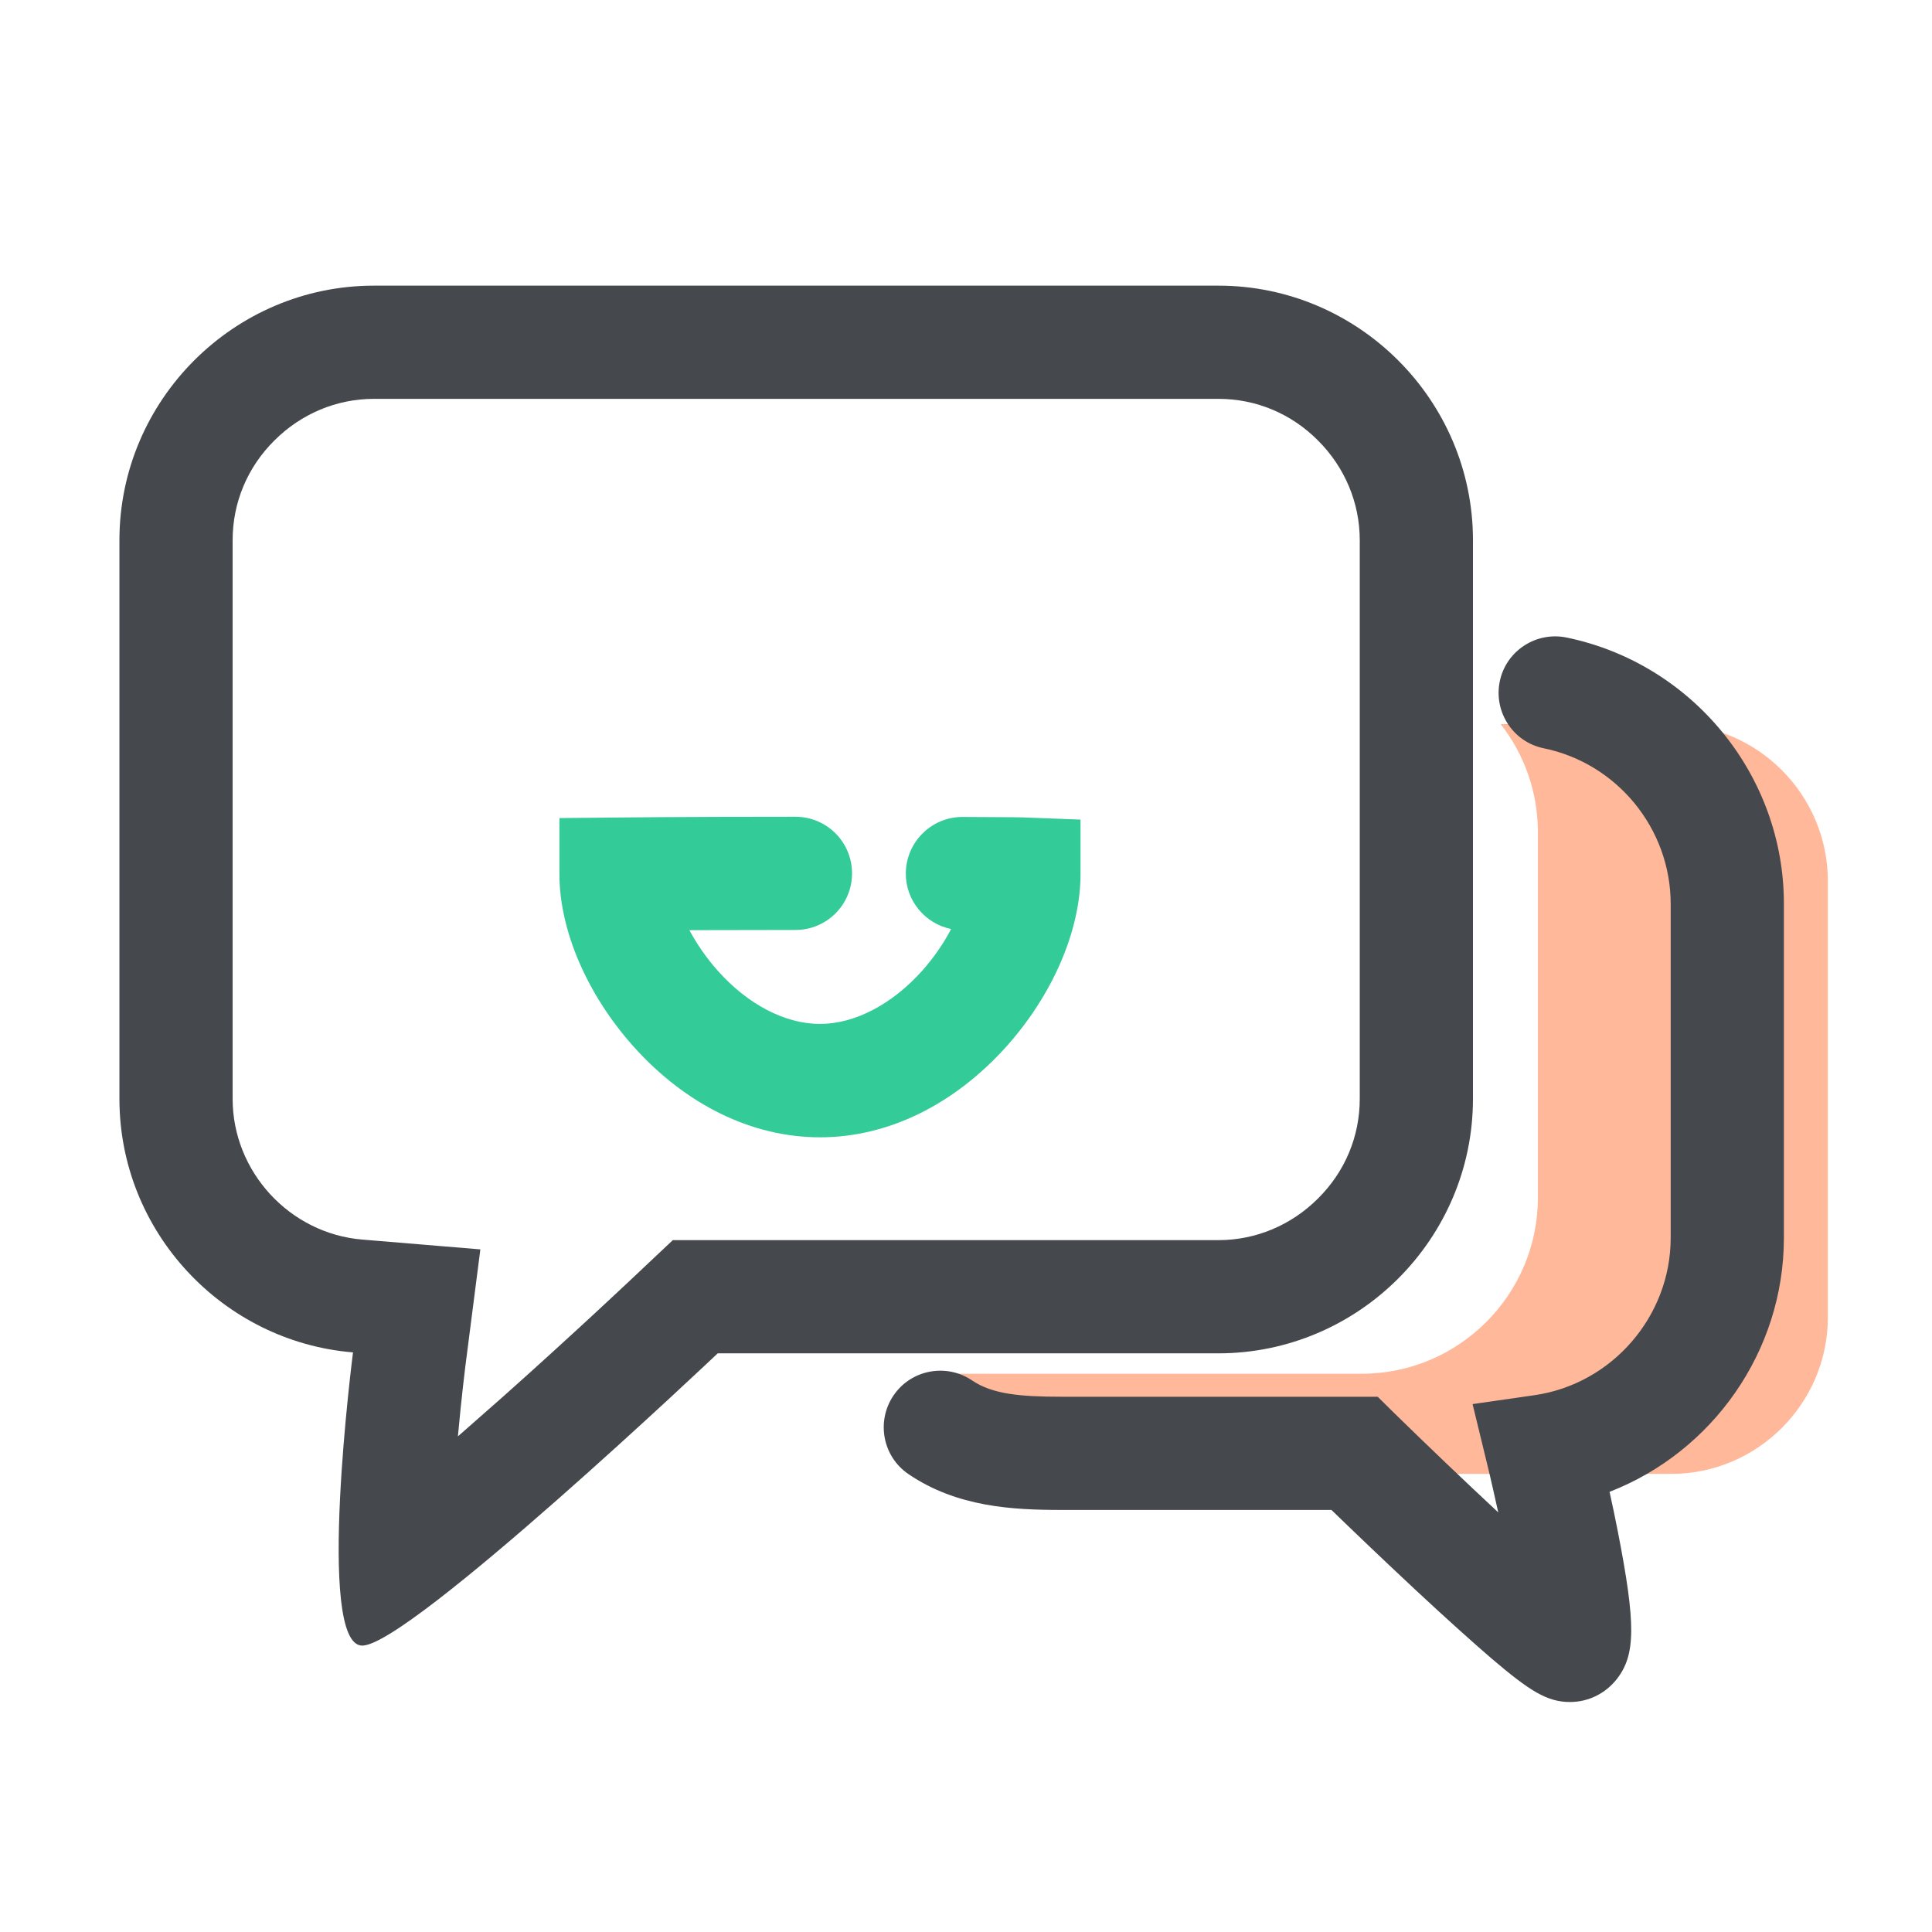
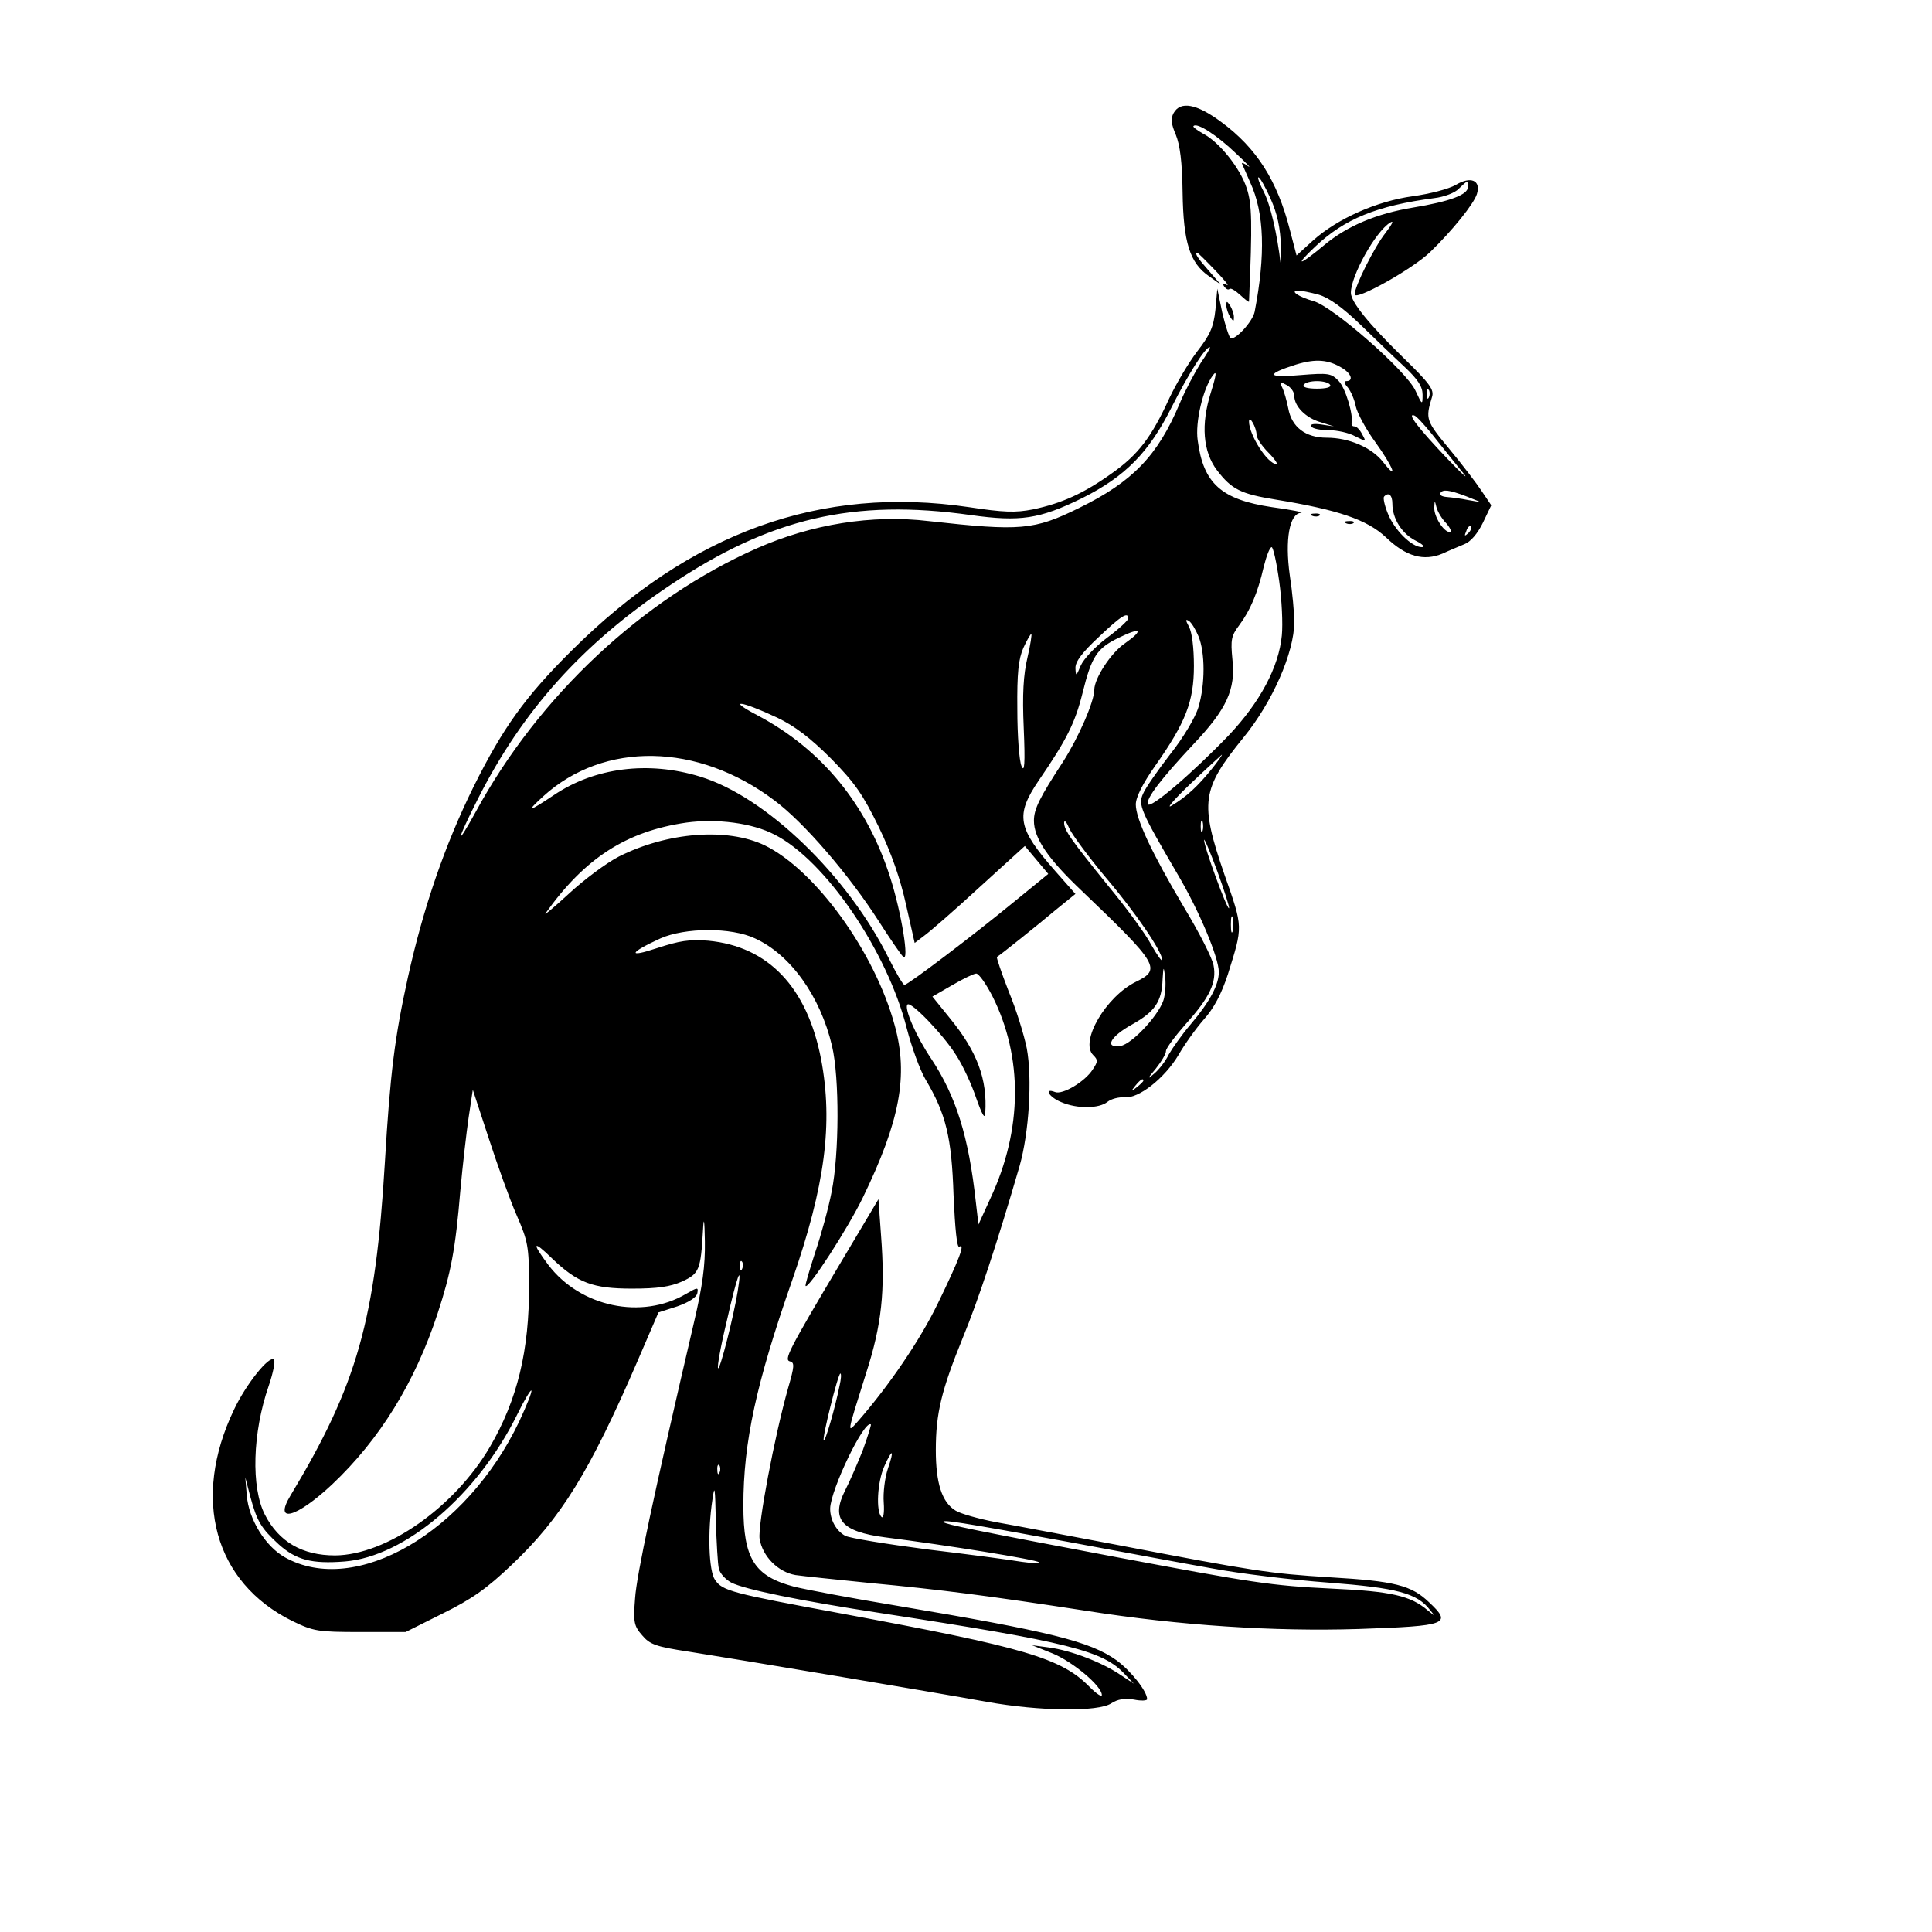
- <svg xmlns="http://www.w3.org/2000/svg" width="800px" height="800px" viewBox="0 0 1024 1024" class="icon" version="1.1">
-   <path d="M885.8 383.8h-90.4c12.3 15.8 19.7 35.6 19.7 57.1v194c0 51.3-42 93.2-93.2 93.2H494.1c12.1 31 42.2 53.1 77.4 53.1h314.3c45.6 0 83-37.3 83-83V466.8c-0.1-45.7-37.4-83-83-83z" fill="#FFB89A" />
-   <path d="M780.7 582.4V286.3c0-74.2-60.7-134.9-134.9-134.9H198.2c-74.2 0-134.9 60.7-134.9 134.9v296.1c0 70.5 54.8 128.7 123.8 134.4 0 0-20 155.4 4.9 155.4s188.4-154.9 188.4-154.9h265.3c74.3 0 135-60.7 135-134.9z m-424.1 74.9l-17.4 16.4c-0.3 0.3-34.5 32.7-73.2 67.1-8.5 7.5-16.2 14.3-23.3 20.5 1.9-20.9 3.9-36.6 3.9-36.8l8-62.3L192 657c-38.5-3.2-68.7-36-68.7-74.6V286.3c0-19.9 7.8-38.6 22.1-52.8 14.2-14.2 33-22.1 52.8-22.1h447.6c19.9 0 38.6 7.8 52.8 22.1 14.2 14.2 22.1 33 22.1 52.8v296.1c0 19.9-7.8 38.6-22.1 52.8-14.2 14.2-33 22.1-52.8 22.1H356.6z" fill="#45484C" />
-   <path d="M830.3 337.9c-16.2-3.3-32.1 7.1-35.4 23.3-3.3 16.2 7.1 32.1 23.3 35.4 39 8 67.3 42.7 67.3 82.5v177c0 41.6-31.1 77.5-72.3 83.4l-32.7 4.7 7.8 32.1c2 8.1 3.9 16.8 5.8 25.3-17.6-16.4-37.3-35.2-55.2-52.7l-8.7-8.6H562.5c-21.9 0-36.6-1.4-47.2-8.6-13.7-9.3-32.4-5.8-41.7 7.9-9.3 13.7-5.8 32.4 7.9 41.7 25.7 17.5 55.3 19 81 19h143.2c10 9.7 27.3 26.3 45 42.8 16.2 15.1 29.6 27.1 39.8 35.9 20 17 29.3 23.1 41.6 23.1 9.7 0 18.7-4.4 24.8-12.1 10.1-12.9 10.2-29.1 0.5-78.7-1.4-7.2-2.9-14.2-4.3-20.6 54.4-21.1 92.4-74.3 92.4-134.6v-177c0.1-68-48.4-127.4-115.2-141.2z" fill="#45484C" />
-   <path d="M434.6 602.8c-35.9 0-71-17.1-98.8-48.1-24.6-27.5-39.3-61.6-39.3-91.4v-29.7l29.7-0.3c0.4 0 36.2-0.4 95.4-0.4 16.6 0 30 13.4 30 30s-13.4 30-30 30c-22.3 0-41.2 0.1-56.2 0.1 3.8 7.1 8.8 14.5 15.1 21.6 16 17.9 35.7 28.1 54.1 28.1s38.1-10.3 54.1-28.1c6.5-7.3 11.6-14.9 15.4-22.2-13.7-2.8-24.1-15-24-29.5 0.1-16.5 13.5-29.9 30-29.9h0.1c27.1 0.1 32.5 0.2 33.6 0.3l28.9 1.1v28.9c0 29.8-14.7 63.9-39.3 91.4-27.9 31-62.9 48.1-98.8 48.1z m107.1-109.5z" fill="#33CC99" />
+ <svg xmlns="http://www.w3.org/2000/svg" version="1.0" width="512pt" height="512pt" viewBox="0 0 512 512" preserveAspectRatio="xMidYMid meet">
+   <g transform="translate(0,512) scale(0.1,-0.1)" fill="#000000" stroke="none">
+     <path d="M3110 4820 c-8 -15 -6 -29 6 -57 11 -27 17 -72 18 -153 2 -132 19 -187 70 -222 l31 -22 -32 37 c-30 34 -38 47 -30 47 2 0 23 -21 47 -46 25 -26 39 -43 31 -39 -10 6 -12 4 -7 -4 5 -7 11 -10 14 -7 3 4 16 -4 29 -16 13 -12 23 -20 23 -17 9 209 8 258 -6 300 -17 53 -73 123 -116 145 -16 9 -28 18 -25 20 9 10 62 -24 113 -73 28 -26 42 -41 31 -33 -11 8 -18 11 -15 5 2 -5 12 -27 21 -48 38 -82 41 -192 12 -343 -5 -26 -52 -77 -64 -70 -4 3 -14 34 -22 68 l-13 63 -5 -56 c-5 -46 -14 -66 -48 -110 -23 -30 -56 -86 -74 -124 -48 -105 -83 -150 -152 -199 -74 -53 -133 -80 -210 -96 -46 -9 -77 -8 -169 6 -393 58 -738 -66 -1054 -381 -122 -121 -182 -205 -259 -360 -76 -154 -133 -320 -174 -505 -35 -159 -47 -254 -61 -490 -25 -418 -73 -589 -250 -883 -46 -76 15 -60 110 29 127 120 220 271 280 454 35 107 47 169 60 325 6 66 16 153 22 194 l11 73 42 -128 c23 -71 56 -163 74 -204 30 -69 33 -83 33 -185 1 -174 -31 -305 -104 -430 -94 -160 -274 -286 -410 -287 -87 0 -149 36 -186 108 -37 72 -33 217 10 341 12 35 18 66 14 70 -12 12 -74 -65 -106 -133 -113 -236 -52 -458 155 -560 56 -27 67 -29 180 -29 l120 0 98 49 c77 38 117 66 183 129 130 123 206 245 333 539 l56 130 50 16 c31 11 51 24 53 35 3 16 1 16 -30 -2 -117 -69 -280 -35 -365 77 -45 60 -41 67 10 17 68 -65 108 -80 212 -80 68 0 101 5 133 19 45 21 49 30 55 136 2 38 4 29 5 -30 1 -64 -6 -117 -29 -215 -108 -463 -152 -669 -156 -731 -5 -63 -3 -73 19 -98 20 -24 37 -30 123 -43 128 -20 646 -107 790 -133 139 -25 296 -27 330 -4 17 11 35 14 60 10 19 -4 35 -3 35 1 0 21 -43 75 -81 103 -70 50 -174 76 -584 145 -115 19 -237 42 -270 50 -106 28 -135 74 -135 215 0 168 34 324 129 596 88 253 109 417 77 587 -37 191 -140 299 -299 314 -50 4 -76 0 -137 -20 -78 -26 -73 -12 10 26 65 29 188 30 251 0 94 -43 173 -153 204 -285 20 -85 19 -287 -1 -386 -8 -42 -28 -115 -44 -162 -15 -47 -27 -86 -25 -88 8 -8 111 151 151 233 99 204 122 325 85 458 -53 195 -211 412 -345 477 -99 47 -257 35 -386 -30 -33 -17 -92 -61 -132 -98 -40 -37 -68 -60 -62 -52 104 146 214 217 373 240 81 11 175 -1 234 -32 134 -68 298 -308 350 -513 13 -50 35 -111 50 -136 54 -91 69 -153 74 -306 4 -90 9 -140 15 -137 17 11 0 -34 -57 -151 -47 -97 -129 -217 -210 -310 -31 -35 -32 -40 20 125 42 130 51 219 40 364 l-7 98 -100 -168 c-141 -237 -151 -258 -134 -262 12 -3 11 -14 -5 -69 -37 -131 -81 -365 -76 -401 8 -47 49 -88 95 -96 20 -3 109 -12 197 -21 191 -18 314 -34 575 -74 247 -39 497 -55 720 -48 237 8 249 13 187 71 -47 45 -91 56 -262 66 -160 10 -200 16 -565 86 -129 24 -273 52 -320 60 -47 9 -96 23 -108 31 -36 22 -52 73 -52 160 0 98 15 159 72 299 40 97 90 248 150 454 25 88 34 232 19 312 -7 35 -28 103 -48 151 -19 49 -33 90 -31 91 10 6 110 86 155 124 l53 43 -53 60 c-101 115 -107 148 -44 241 74 108 96 152 116 232 24 97 38 118 96 146 59 29 67 21 16 -15 -37 -25 -81 -93 -81 -123 0 -31 -42 -127 -83 -191 -62 -95 -77 -125 -77 -156 0 -46 37 -101 127 -186 204 -195 211 -208 143 -241 -79 -39 -149 -158 -113 -194 13 -13 13 -17 -1 -38 -20 -32 -80 -68 -100 -60 -31 12 -16 -14 17 -27 42 -18 100 -17 122 1 10 8 30 13 45 12 37 -4 106 50 143 112 16 28 46 70 67 94 27 30 47 68 64 120 40 128 41 122 -9 264 -66 192 -61 226 50 363 77 94 135 226 135 307 0 23 -5 79 -12 124 -13 94 -1 163 30 165 9 1 -25 8 -77 15 -134 20 -182 62 -197 177 -7 48 14 137 40 172 11 15 10 3 -5 -45 -27 -85 -21 -157 16 -206 39 -51 63 -63 156 -78 165 -27 242 -53 292 -100 53 -51 100 -64 150 -43 17 8 44 19 58 25 16 6 35 28 49 57 l22 46 -25 37 c-13 20 -52 71 -86 112 -62 75 -64 79 -46 138 6 19 -5 35 -77 105 -91 89 -138 147 -138 171 0 45 65 162 104 186 11 7 6 -3 -12 -27 -29 -36 -82 -142 -82 -163 0 -19 155 68 200 112 59 57 116 128 124 154 11 36 -16 48 -56 24 -19 -11 -70 -24 -114 -30 -95 -13 -199 -59 -264 -117 l-44 -40 -18 69 c-33 129 -88 216 -182 285 -65 48 -108 56 -126 23z m257 -226 c18 -41 26 -75 28 -132 1 -42 1 -61 -1 -42 -9 78 -27 157 -45 192 -11 21 -17 38 -14 38 4 0 18 -25 32 -56z m523 30 c0 -20 -48 -38 -145 -54 -97 -16 -175 -49 -235 -99 -67 -56 -82 -59 -25 -5 78 74 164 109 316 129 26 3 55 14 65 25 24 23 24 23 24 4z m-395 -285 c27 -8 62 -33 110 -79 38 -37 91 -88 118 -113 35 -33 47 -52 47 -73 0 -28 -1 -28 -19 11 -24 52 -219 223 -270 237 -39 11 -65 28 -40 28 7 0 32 -5 54 -11z m-313 -181 c-15 -24 -41 -72 -56 -108 -58 -138 -125 -207 -266 -276 -120 -59 -155 -62 -398 -35 -151 18 -311 -8 -456 -72 -303 -134 -578 -391 -745 -698 -55 -100 -52 -80 5 33 118 234 277 412 511 568 264 177 485 229 796 185 130 -18 181 -11 295 45 114 57 177 121 237 241 44 87 89 159 101 159 3 0 -8 -19 -24 -42z m376 -14 c24 -15 29 -34 10 -34 -7 0 -6 -6 4 -17 8 -10 18 -33 21 -50 4 -18 27 -61 52 -95 47 -65 63 -107 20 -52 -30 38 -90 64 -149 64 -56 0 -93 28 -102 78 -4 20 -11 45 -16 55 -8 16 -7 17 11 7 12 -6 21 -19 21 -29 0 -28 31 -59 70 -70 l35 -11 -33 5 c-20 3 -31 1 -27 -5 3 -6 24 -10 46 -10 22 0 54 -7 70 -16 30 -15 30 -15 19 5 -6 12 -15 21 -20 21 -6 0 -9 3 -8 8 5 22 -16 93 -34 112 -20 21 -27 22 -102 16 -89 -8 -93 2 -11 28 53 16 86 13 123 -10z m-33 -44 c4 -6 -10 -10 -35 -10 -25 0 -39 4 -35 10 3 6 19 10 35 10 16 0 32 -4 35 -10z m262 -32 c-3 -8 -6 -5 -6 6 -1 11 2 17 5 13 3 -3 4 -12 1 -19z m5 -95 c18 -23 53 -66 76 -95 29 -34 17 -25 -33 27 -75 79 -108 121 -87 114 6 -2 25 -23 44 -46z m-462 -5 c0 -9 14 -30 31 -47 17 -17 26 -31 22 -31 -24 0 -73 78 -73 113 0 19 20 -16 20 -35z m555 -163 l40 -16 -35 6 c-19 4 -45 7 -57 8 -11 1 -19 5 -16 10 6 11 23 9 68 -8z m-195 -20 c0 -40 26 -80 62 -98 18 -9 26 -17 16 -17 -27 0 -73 46 -90 89 -9 22 -13 42 -10 45 12 13 22 4 22 -19z m143 -52 c11 -13 15 -23 9 -23 -16 0 -42 41 -41 65 1 20 1 20 6 0 3 -11 14 -30 26 -42z m58 -26 c-10 -9 -11 -8 -5 6 3 10 9 15 12 12 3 -3 0 -11 -7 -18z m-501 -127 c7 -49 10 -114 7 -144 -8 -84 -58 -177 -140 -264 -96 -100 -210 -198 -215 -183 -5 15 35 67 121 159 88 93 112 145 103 225 -5 52 -3 62 18 90 29 39 49 85 65 155 7 28 16 52 21 52 4 0 13 -40 20 -90z m-400 -99 c0 -5 -25 -28 -56 -51 -31 -23 -62 -56 -70 -74 -12 -29 -13 -29 -14 -6 0 17 18 41 62 82 59 56 78 68 78 49z m186 -47 c18 -43 18 -128 0 -188 -8 -27 -40 -81 -75 -125 -33 -43 -66 -90 -72 -105 -13 -29 -7 -44 93 -215 56 -95 108 -219 108 -257 0 -34 -24 -79 -75 -139 -23 -27 -49 -64 -58 -80 -8 -17 -25 -39 -38 -50 -19 -17 -19 -14 4 13 15 19 27 39 27 47 0 7 24 39 53 72 63 70 82 110 73 155 -3 18 -38 87 -78 153 -86 145 -128 235 -128 273 0 19 18 55 51 102 81 115 103 171 103 265 0 48 -5 89 -13 104 -9 17 -10 21 -1 16 7 -4 18 -22 26 -41z m-453 -56 c-11 -46 -14 -98 -10 -188 4 -95 2 -119 -6 -100 -6 14 -11 81 -11 150 -1 97 3 133 16 163 9 20 19 37 21 37 2 0 -2 -28 -10 -62z m-663 -160 c46 -22 87 -53 142 -108 64 -65 85 -96 127 -182 33 -68 57 -137 72 -205 l23 -102 25 19 c14 10 80 67 146 128 l121 110 31 -37 31 -37 -92 -75 c-107 -88 -280 -219 -289 -219 -4 0 -22 31 -41 69 -109 220 -326 430 -501 483 -137 42 -279 24 -387 -49 -69 -46 -76 -47 -28 -3 161 146 409 142 612 -11 78 -58 197 -196 276 -319 30 -47 59 -89 65 -95 18 -19 -4 117 -34 210 -61 192 -181 339 -351 429 -84 44 -46 40 52 -6z m1152 -135 c-37 -46 -68 -75 -107 -98 -16 -10 6 16 50 58 44 42 82 76 83 77 2 0 -10 -17 -26 -37z m-282 -288 c80 -94 150 -197 150 -219 0 -6 -13 12 -29 40 -15 29 -66 98 -113 155 -101 125 -118 149 -118 169 1 8 7 1 14 -16 8 -17 51 -75 96 -129z m257 123 c-3 -7 -5 -2 -5 12 0 14 2 19 5 13 2 -7 2 -19 0 -25z m70 -205 c-5 -4 -67 165 -66 181 0 6 16 -31 35 -83 19 -52 33 -96 31 -98z m10 -60 c-3 -10 -5 -2 -5 17 0 19 2 27 5 18 2 -10 2 -26 0 -35z m-182 -177 c-7 -39 -84 -123 -116 -128 -43 -6 -27 25 31 57 61 34 79 61 81 120 2 33 3 35 6 11 3 -16 2 -43 -2 -60z m-455 4 c81 -161 80 -353 -5 -535 l-32 -70 -7 60 c-19 173 -52 279 -118 379 -40 59 -73 135 -63 144 9 9 94 -79 128 -133 18 -27 42 -79 54 -115 16 -45 23 -57 24 -40 6 89 -21 163 -94 252 l-46 57 52 30 c29 17 58 31 64 31 7 0 26 -27 43 -60z m400 -224 c0 -2 -8 -10 -17 -17 -16 -13 -17 -12 -4 4 13 16 21 21 21 13z m-1063 -498 c-3 -8 -6 -5 -6 6 -1 11 2 17 5 13 3 -3 4 -12 1 -19z m-12 -60 c-11 -68 -47 -209 -52 -204 -3 3 7 59 23 125 27 120 42 160 29 79z m270 -250 c-12 -60 -38 -149 -42 -145 -5 5 38 177 44 177 3 0 2 -15 -2 -32z m-849 -95 c-140 -294 -434 -465 -621 -360 -52 29 -96 101 -101 164 l-4 48 13 -50 c18 -67 29 -85 76 -128 46 -41 87 -52 175 -45 160 13 352 177 457 390 18 37 35 65 37 63 3 -2 -12 -39 -32 -82z m911 -75 c-14 -35 -35 -84 -47 -107 -39 -77 -10 -110 105 -125 166 -21 401 -59 408 -66 5 -4 -16 -3 -45 1 -29 5 -142 20 -251 33 -108 14 -206 30 -217 36 -24 13 -40 42 -40 72 1 50 91 237 108 223 1 -1 -8 -31 -21 -67z m66 -50 c-8 -24 -13 -64 -11 -90 2 -28 -1 -43 -6 -38 -15 15 -11 92 7 133 22 50 28 47 10 -5z m-446 -10 c-3 -8 -6 -5 -6 6 -1 11 2 17 5 13 3 -3 4 -12 1 -19z m-2 -255 c3 -13 18 -29 33 -37 35 -18 181 -48 397 -81 500 -77 589 -100 646 -162 l24 -25 -38 25 c-48 32 -128 63 -187 71 l-45 6 55 -22 c53 -22 130 -86 130 -110 0 -6 -14 3 -32 21 -75 77 -172 105 -658 195 -292 54 -315 60 -335 89 -17 24 -20 129 -7 213 6 42 7 33 9 -56 2 -58 5 -115 8 -127z m925 71 c135 -25 306 -57 380 -70 74 -14 214 -31 310 -38 182 -14 236 -28 270 -73 14 -17 14 -17 -6 -1 -45 39 -97 51 -254 58 -164 8 -207 15 -585 86 -360 68 -438 84 -444 90 -8 8 40 1 329 -52z" />
+     <path d="M3250 4310 c0 -8 5 -22 10 -30 9 -13 10 -13 10 0 0 8 -5 22 -10 30 -9 13 -10 13 -10 0z" />
+     <path d="M3478 3753 c7 -3 16 -2 19 1 4 3 -2 6 -13 5 -11 0 -14 -3 -6 -6z" />
+     <path d="M3568 3733 c7 -3 16 -2 19 1 4 3 -2 6 -13 5 -11 0 -14 -3 -6 -6z" />
+   </g>
</svg>
